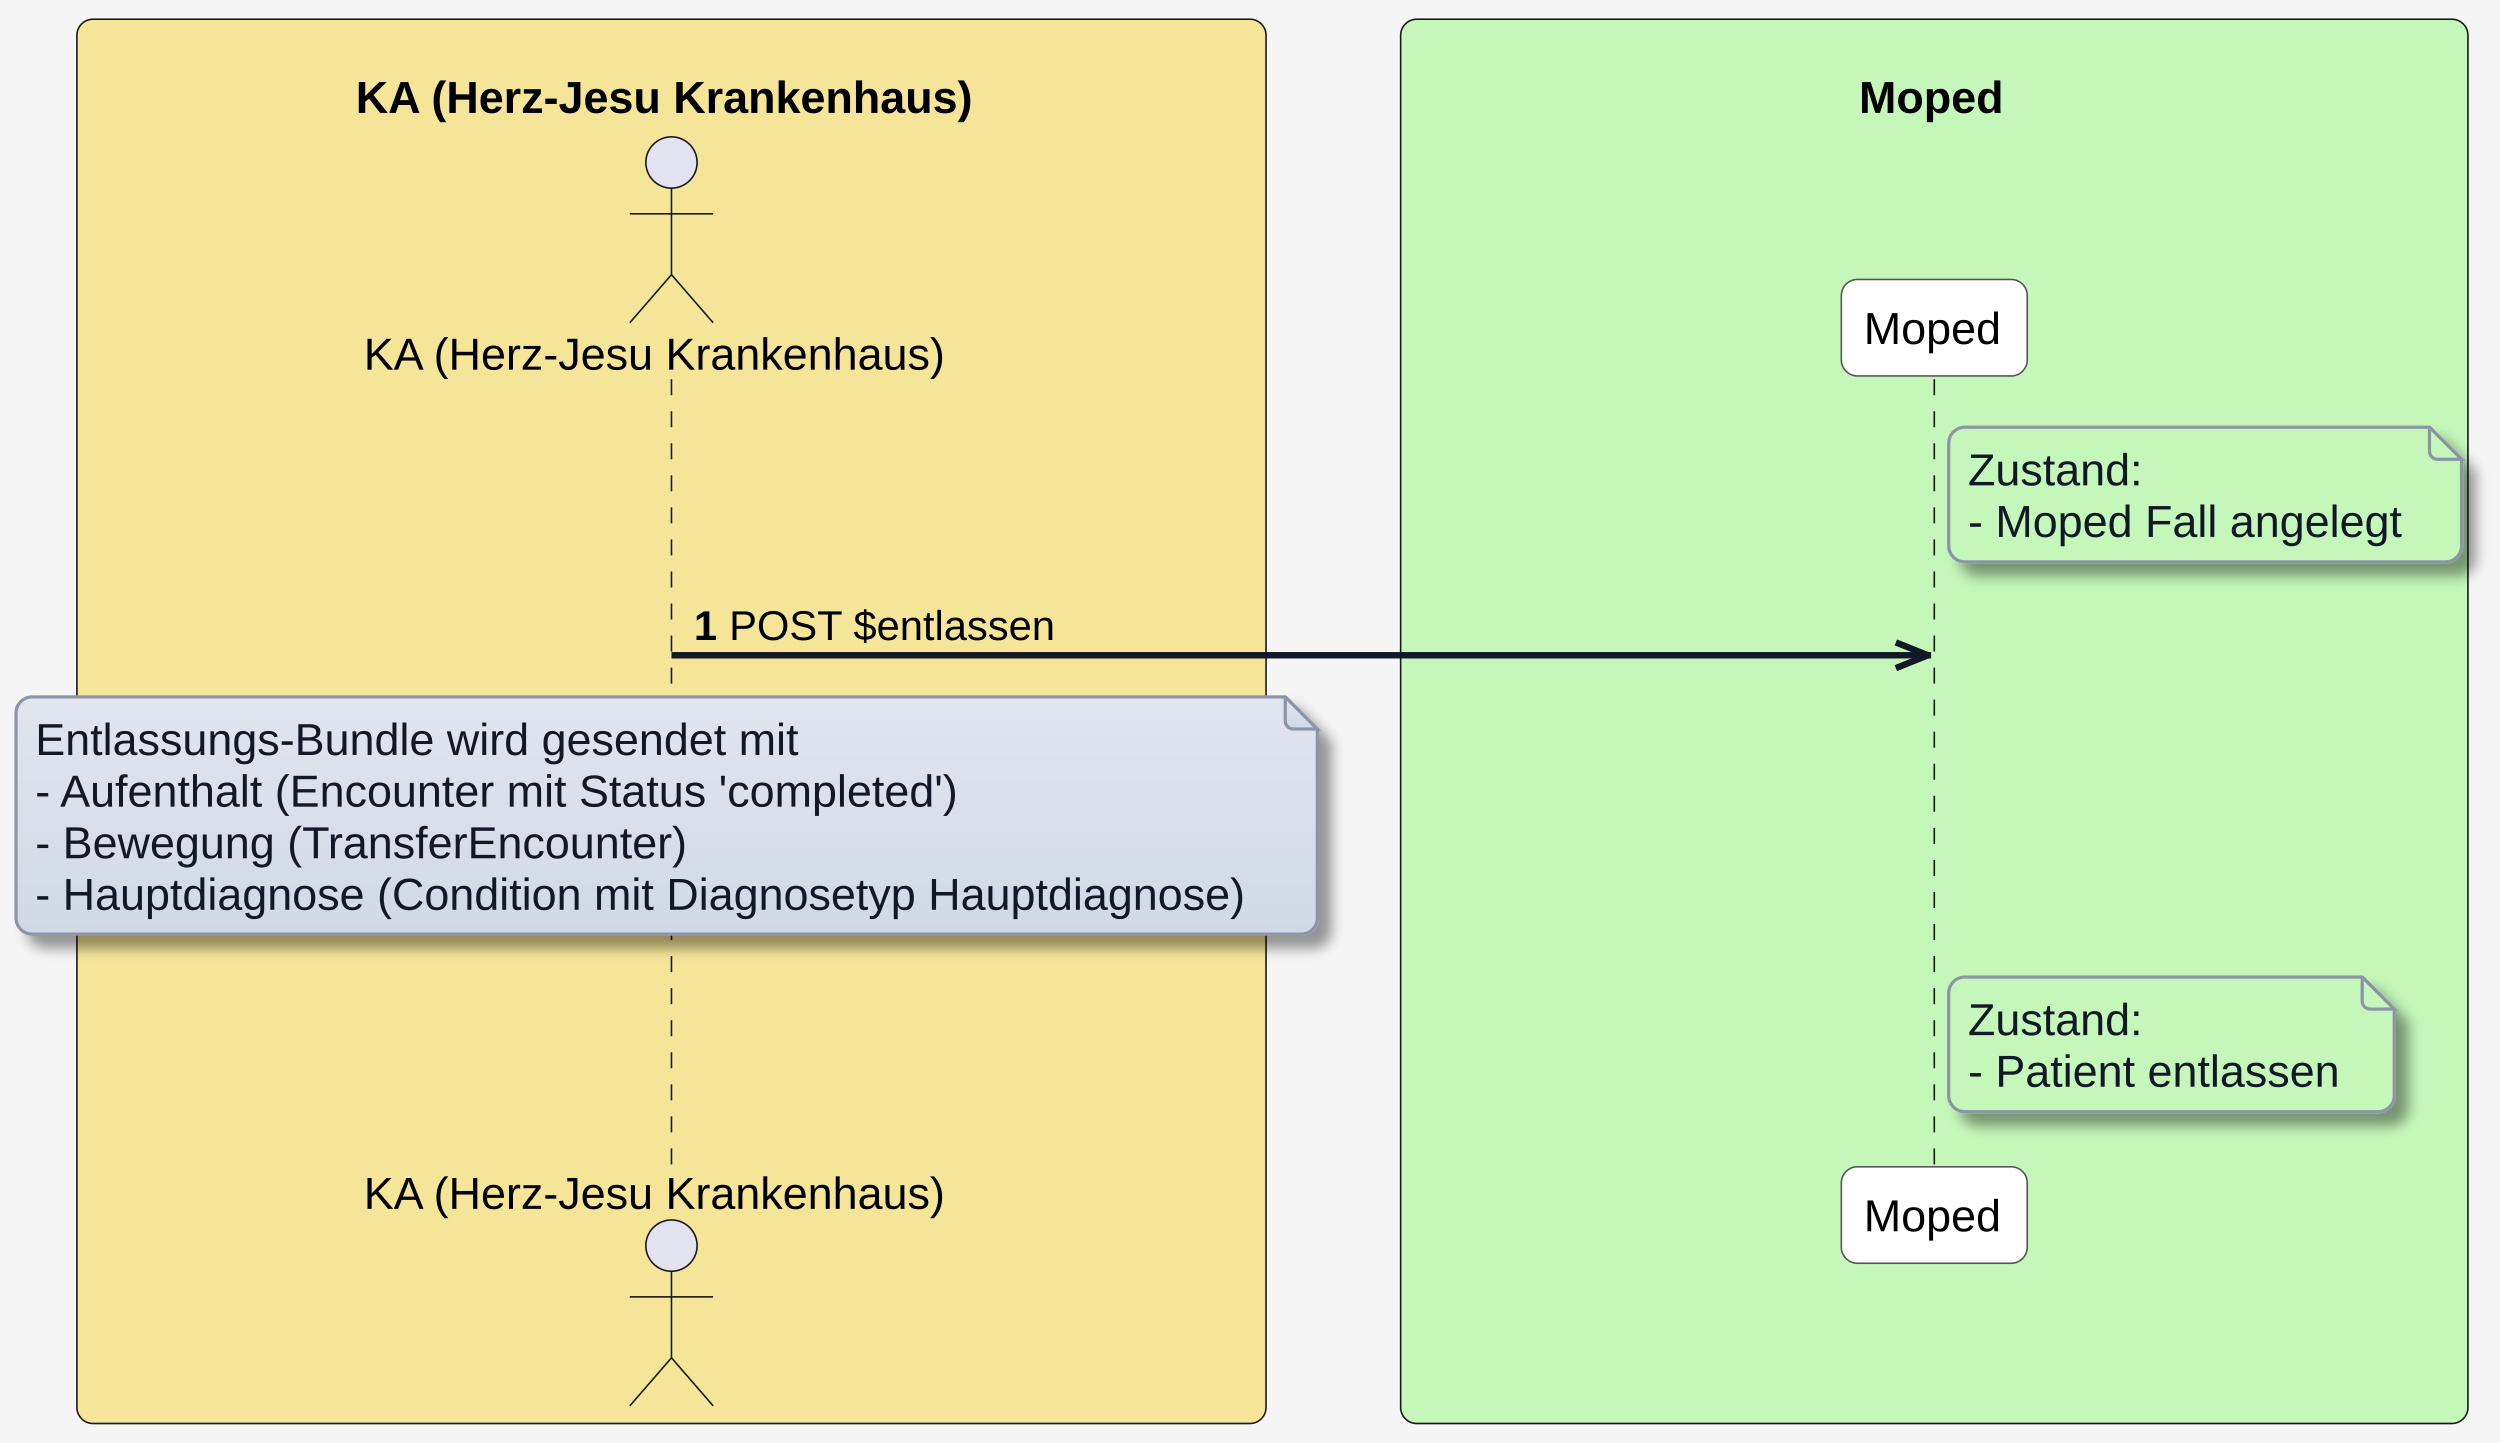
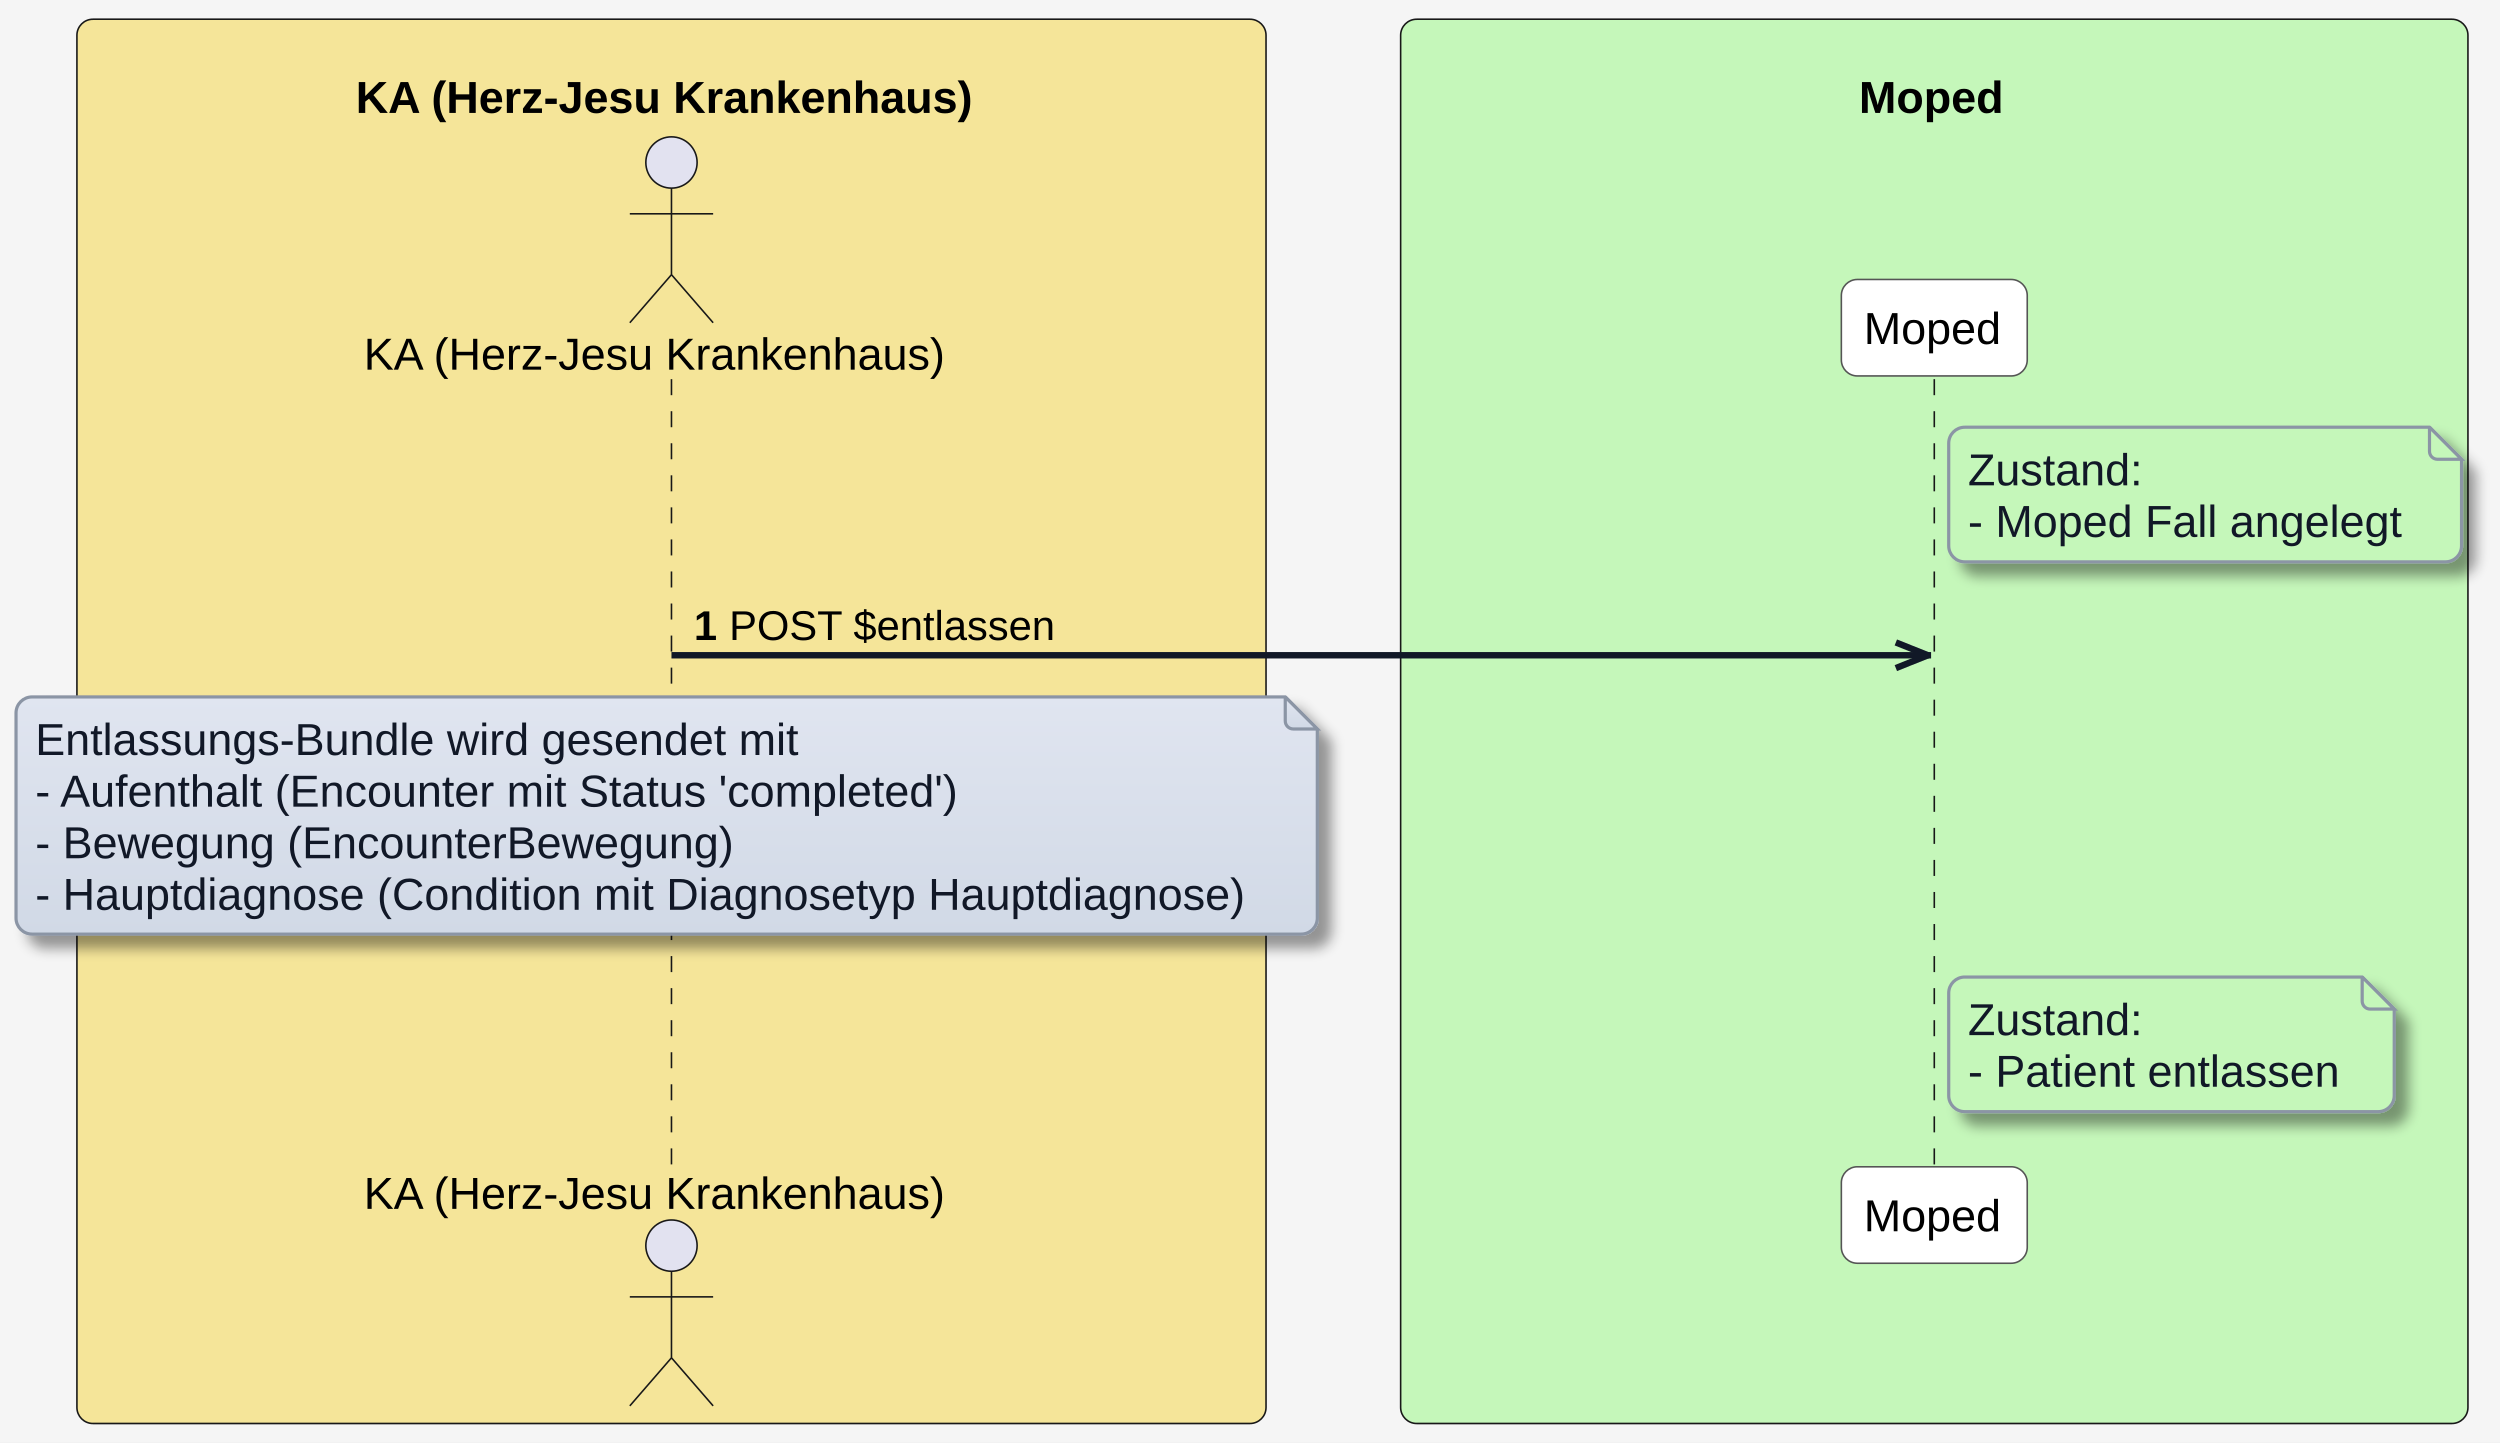
<svg xmlns="http://www.w3.org/2000/svg" contentStyleType="text/css" height="450px" preserveAspectRatio="none" style="width:780px;height:450px;background:#F5F5F5;" version="1.1" viewBox="0 0 780 450" width="780px" zoomAndPan="magnify">
  <defs>
    <filter height="300%" id="f10sqn9whcqs6q" width="300%" x="-1" y="-1">
      <feGaussianBlur result="blurOut" stdDeviation="2.0" />
      <feColorMatrix in="blurOut" result="blurOut2" type="matrix" values="0 0 0 0 0 0 0 0 0 0 0 0 0 0 0 0 0 0 .4 0" />
      <feOffset dx="4.0" dy="4.0" in="blurOut2" result="blurOut3" />
      <feBlend in="SourceGraphic" in2="blurOut3" mode="normal" />
    </filter>
    <linearGradient id="g10sqn9whcqs6q0" x1="50%" x2="50%" y1="0%" y2="100%">
      <stop offset="0%" stop-color="#E0E5F0" />
      <stop offset="100%" stop-color="#D1D9E6" />
    </linearGradient>
  </defs>
  <g>
    <rect fill="#F5F5F5" height="450" style="stroke:none;stroke-width:1.0;" width="780" x="0" y="0" />
    <rect fill="#F5E599" height="438.132" rx="5" ry="5" style="stroke:#181818;stroke-width:0.5;" width="371" x="24" y="6" />
    <text fill="#000000" font-family="Arial" font-size="14" font-weight="bold" lengthAdjust="spacing" textLength="4" x="27" y="19.132"> </text>
    <text fill="#000000" font-family="Arial" font-size="14" font-weight="bold" lengthAdjust="spacing" textLength="197" x="111" y="35.23">KA (Herz-Jesu Krankenhaus)</text>
    <rect fill="#C5F7BA" height="438.132" rx="5" ry="5" style="stroke:#181818;stroke-width:0.5;" width="333" x="437" y="6" />
    <text fill="#000000" font-family="Arial" font-size="14" font-weight="bold" lengthAdjust="spacing" textLength="4" x="440" y="19.132"> </text>
    <text fill="#000000" font-family="Arial" font-size="14" font-weight="bold" lengthAdjust="spacing" textLength="47" x="580" y="35.23">Moped</text>
    <line style="stroke:#181818;stroke-width:0.5;stroke-dasharray:5.0,5.0;" x1="209.5" x2="209.5" y1="118.296" y2="365.034" />
    <line style="stroke:#181818;stroke-width:0.5;stroke-dasharray:5.0,5.0;" x1="603.5" x2="603.5" y1="118.296" y2="365.034" />
    <text fill="#000000" font-family="Arial" font-size="14" lengthAdjust="spacing" textLength="186" x="113.5" y="115.329">KA (Herz-Jesu Krankenhaus)</text>
    <ellipse cx="209.5" cy="50.697" fill="#E2E2F0" rx="8" ry="8" style="stroke:#181818;stroke-width:0.5;" />
    <path d="M209.5,58.697 L209.5,85.697 M196.5,66.697 L222.5,66.697 M209.5,85.697 L196.5,100.697 M209.5,85.697 L222.5,100.697 " fill="none" style="stroke:#181818;stroke-width:0.5;" />
    <text fill="#000000" font-family="Arial" font-size="14" lengthAdjust="spacing" textLength="186" x="113.5" y="377.166">KA (Herz-Jesu Krankenhaus)</text>
    <ellipse cx="209.5" cy="388.632" fill="#E2E2F0" rx="8" ry="8" style="stroke:#181818;stroke-width:0.5;" />
    <path d="M209.5,396.632 L209.5,423.632 M196.5,404.632 L222.5,404.632 M209.5,423.632 L196.5,438.632 M209.5,423.632 L222.5,438.632 " fill="none" style="stroke:#181818;stroke-width:0.5;" />
    <rect fill="#FFFFFF" height="30.099" rx="5" ry="5" style="stroke:#555555;stroke-width:0.5;" width="58" x="574.5" y="87.197" />
    <text fill="#000000" font-family="Arial" font-size="14" lengthAdjust="spacing" textLength="44" x="581.5" y="107.329">Moped</text>
    <rect fill="#FFFFFF" height="30.099" rx="5" ry="5" style="stroke:#555555;stroke-width:0.5;" width="58" x="574.5" y="364.034" />
    <text fill="#000000" font-family="Arial" font-size="14" lengthAdjust="spacing" textLength="44" x="581.5" y="384.166">Moped</text>
    <path d="M608,138.296 L608,170.296 A5,5 0 0 0 613,175.296 L763,175.296 A5,5 0 0 0 768,170.296 L768,143.296 L758,133.296 L613,133.296 A5,5 0 0 0 608,138.296 " fill="#C5F7BA" filter="url(#f10sqn9whcqs6q)" style="stroke:#8B95A5;stroke-width:1.0;" />
    <path d="M758,133.296 L758,140.796 A2.5,2.5 0 0 0 760.5,143.296 L768,143.296 L758,133.296 " fill="#C5F7BA" style="stroke:#8B95A5;stroke-width:1.0;" />
    <text fill="#111827" font-family="Arial" font-size="14" lengthAdjust="spacing" textLength="56" x="614" y="151.428">Zustand:</text>
    <text fill="#111827" font-family="Arial" font-size="14" lengthAdjust="spacing" textLength="139" x="614" y="167.526">- Moped Fall angelegt</text>
    <line style="stroke:#111827;stroke-width:2.0;" x1="601.5" x2="591.5" y1="204.442" y2="200.442" />
    <line style="stroke:#111827;stroke-width:2.0;" x1="601.5" x2="591.5" y1="204.442" y2="208.442" />
    <line style="stroke:#111827;stroke-width:2.0;" x1="209.5" x2="602.5" y1="204.442" y2="204.442" />
    <text fill="#000000" font-family="Arial" font-size="13" font-weight="bold" lengthAdjust="spacing" textLength="7" x="216.5" y="199.687">1</text>
    <text fill="#000000" font-family="Arial" font-size="13" lengthAdjust="spacing" textLength="103" x="227.5" y="199.687">POST $entlassen</text>
    <path d="M5,222.442 L5,286.442 A5,5 0 0 0 10,291.442 L406,291.442 A5,5 0 0 0 411,286.442 L411,227.442 L401,217.442 L10,217.442 A5,5 0 0 0 5,222.442 " fill="url(#g10sqn9whcqs6q0)" filter="url(#f10sqn9whcqs6q)" style="stroke:#8B95A5;stroke-width:1.0;" />
    <path d="M401,217.442 L401,224.942 A2.5,2.5 0 0 0 403.5,227.442 L411,227.442 L401,217.442 " fill="url(#g10sqn9whcqs6q0)" style="stroke:#8B95A5;stroke-width:1.0;" />
    <text fill="#111827" font-family="Arial" font-size="14" lengthAdjust="spacing" textLength="242" x="11" y="235.574">Entlassungs-Bundle wird gesendet mit</text>
    <text fill="#111827" font-family="Arial" font-size="14" lengthAdjust="spacing" textLength="295" x="11" y="251.672">- Aufenthalt (Encounter mit Status 'completed')</text>
-     <text fill="#111827" font-family="Arial" font-size="14" lengthAdjust="spacing" textLength="209" x="11" y="267.771">- Bewegung (TransferEncounter)</text>
+     <text fill="#111827" font-family="Arial" font-size="14" lengthAdjust="spacing" textLength="209" x="11" y="267.771">- Bewegung (EncounterBewegung)</text>
    <text fill="#111827" font-family="Arial" font-size="14" lengthAdjust="spacing" textLength="385" x="11" y="283.87">- Hauptdiagnose (Condition mit Diagnosetyp Hauptdiagnose)</text>
    <path d="M608,309.836 L608,341.836 A5,5 0 0 0 613,346.836 L742,346.836 A5,5 0 0 0 747,341.836 L747,314.836 L737,304.836 L613,304.836 A5,5 0 0 0 608,309.836 " fill="#C5F7BA" filter="url(#f10sqn9whcqs6q)" style="stroke:#8B95A5;stroke-width:1.0;" />
    <path d="M737,304.836 L737,312.336 A2.5,2.5 0 0 0 739.5,314.836 L747,314.836 L737,304.836 " fill="#C5F7BA" style="stroke:#8B95A5;stroke-width:1.0;" />
    <text fill="#111827" font-family="Arial" font-size="14" lengthAdjust="spacing" textLength="56" x="614" y="322.968">Zustand:</text>
    <text fill="#111827" font-family="Arial" font-size="14" lengthAdjust="spacing" textLength="118" x="614" y="339.067">- Patient entlassen</text>
  </g>
</svg>
